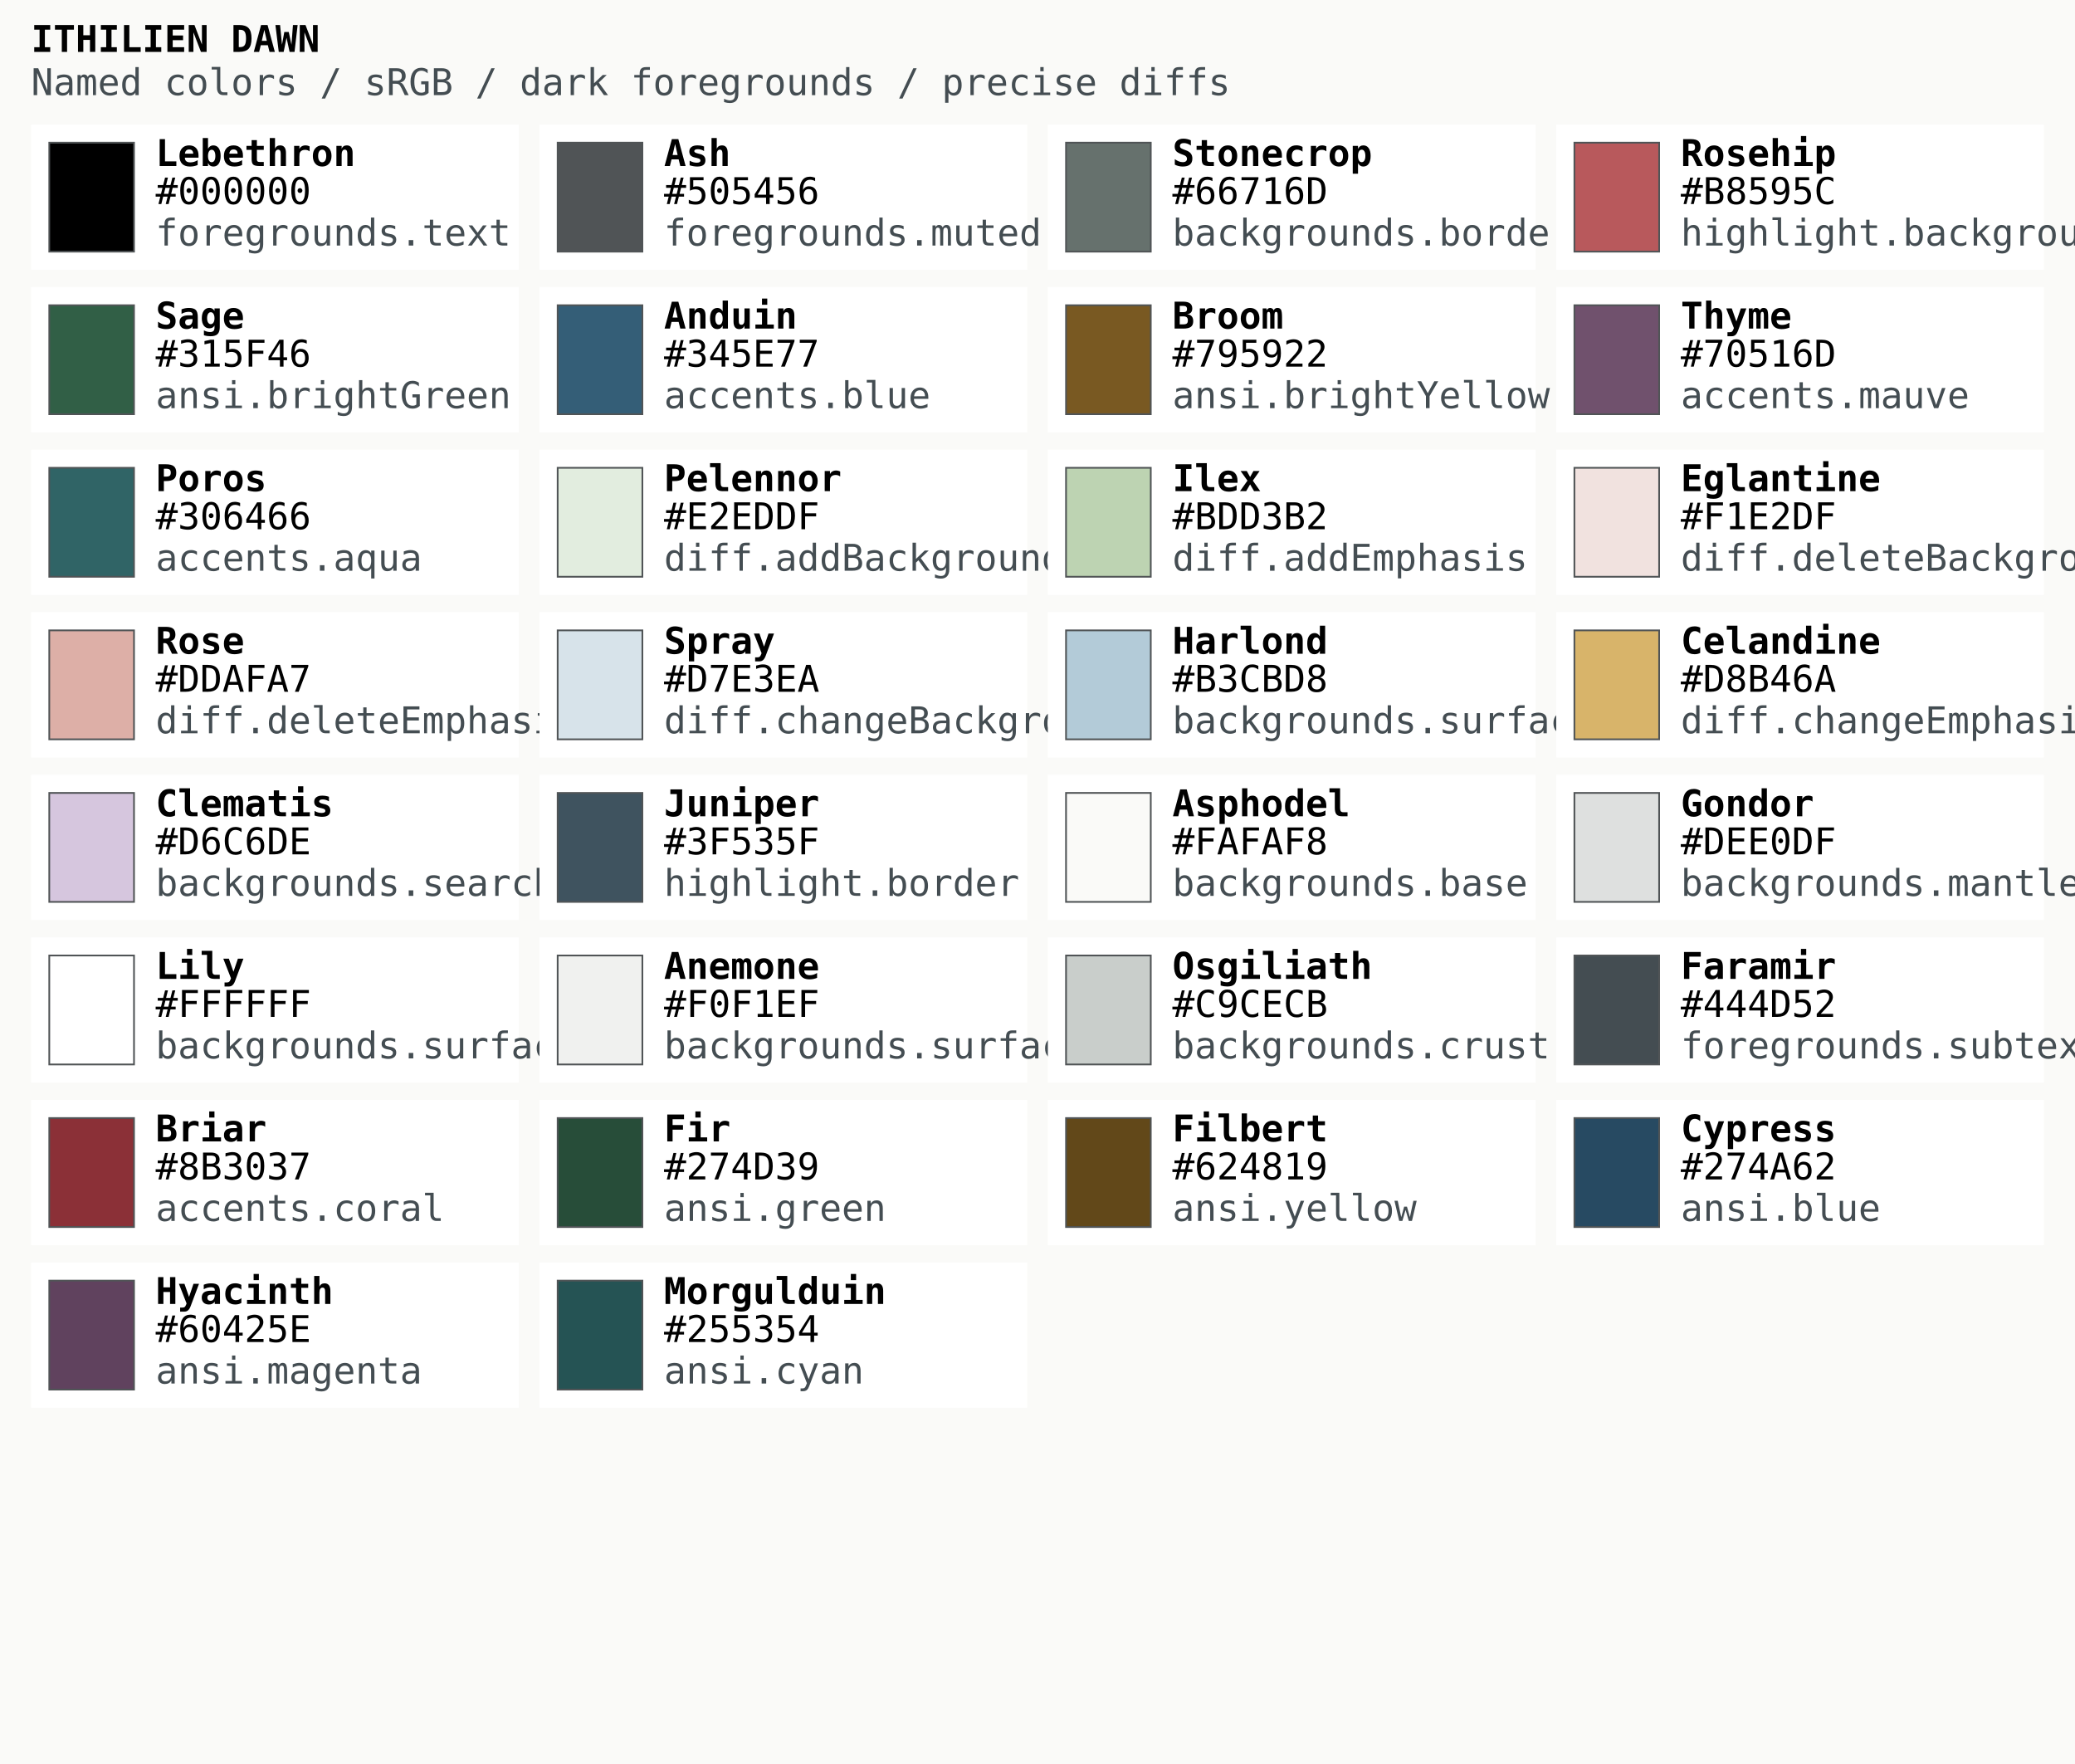
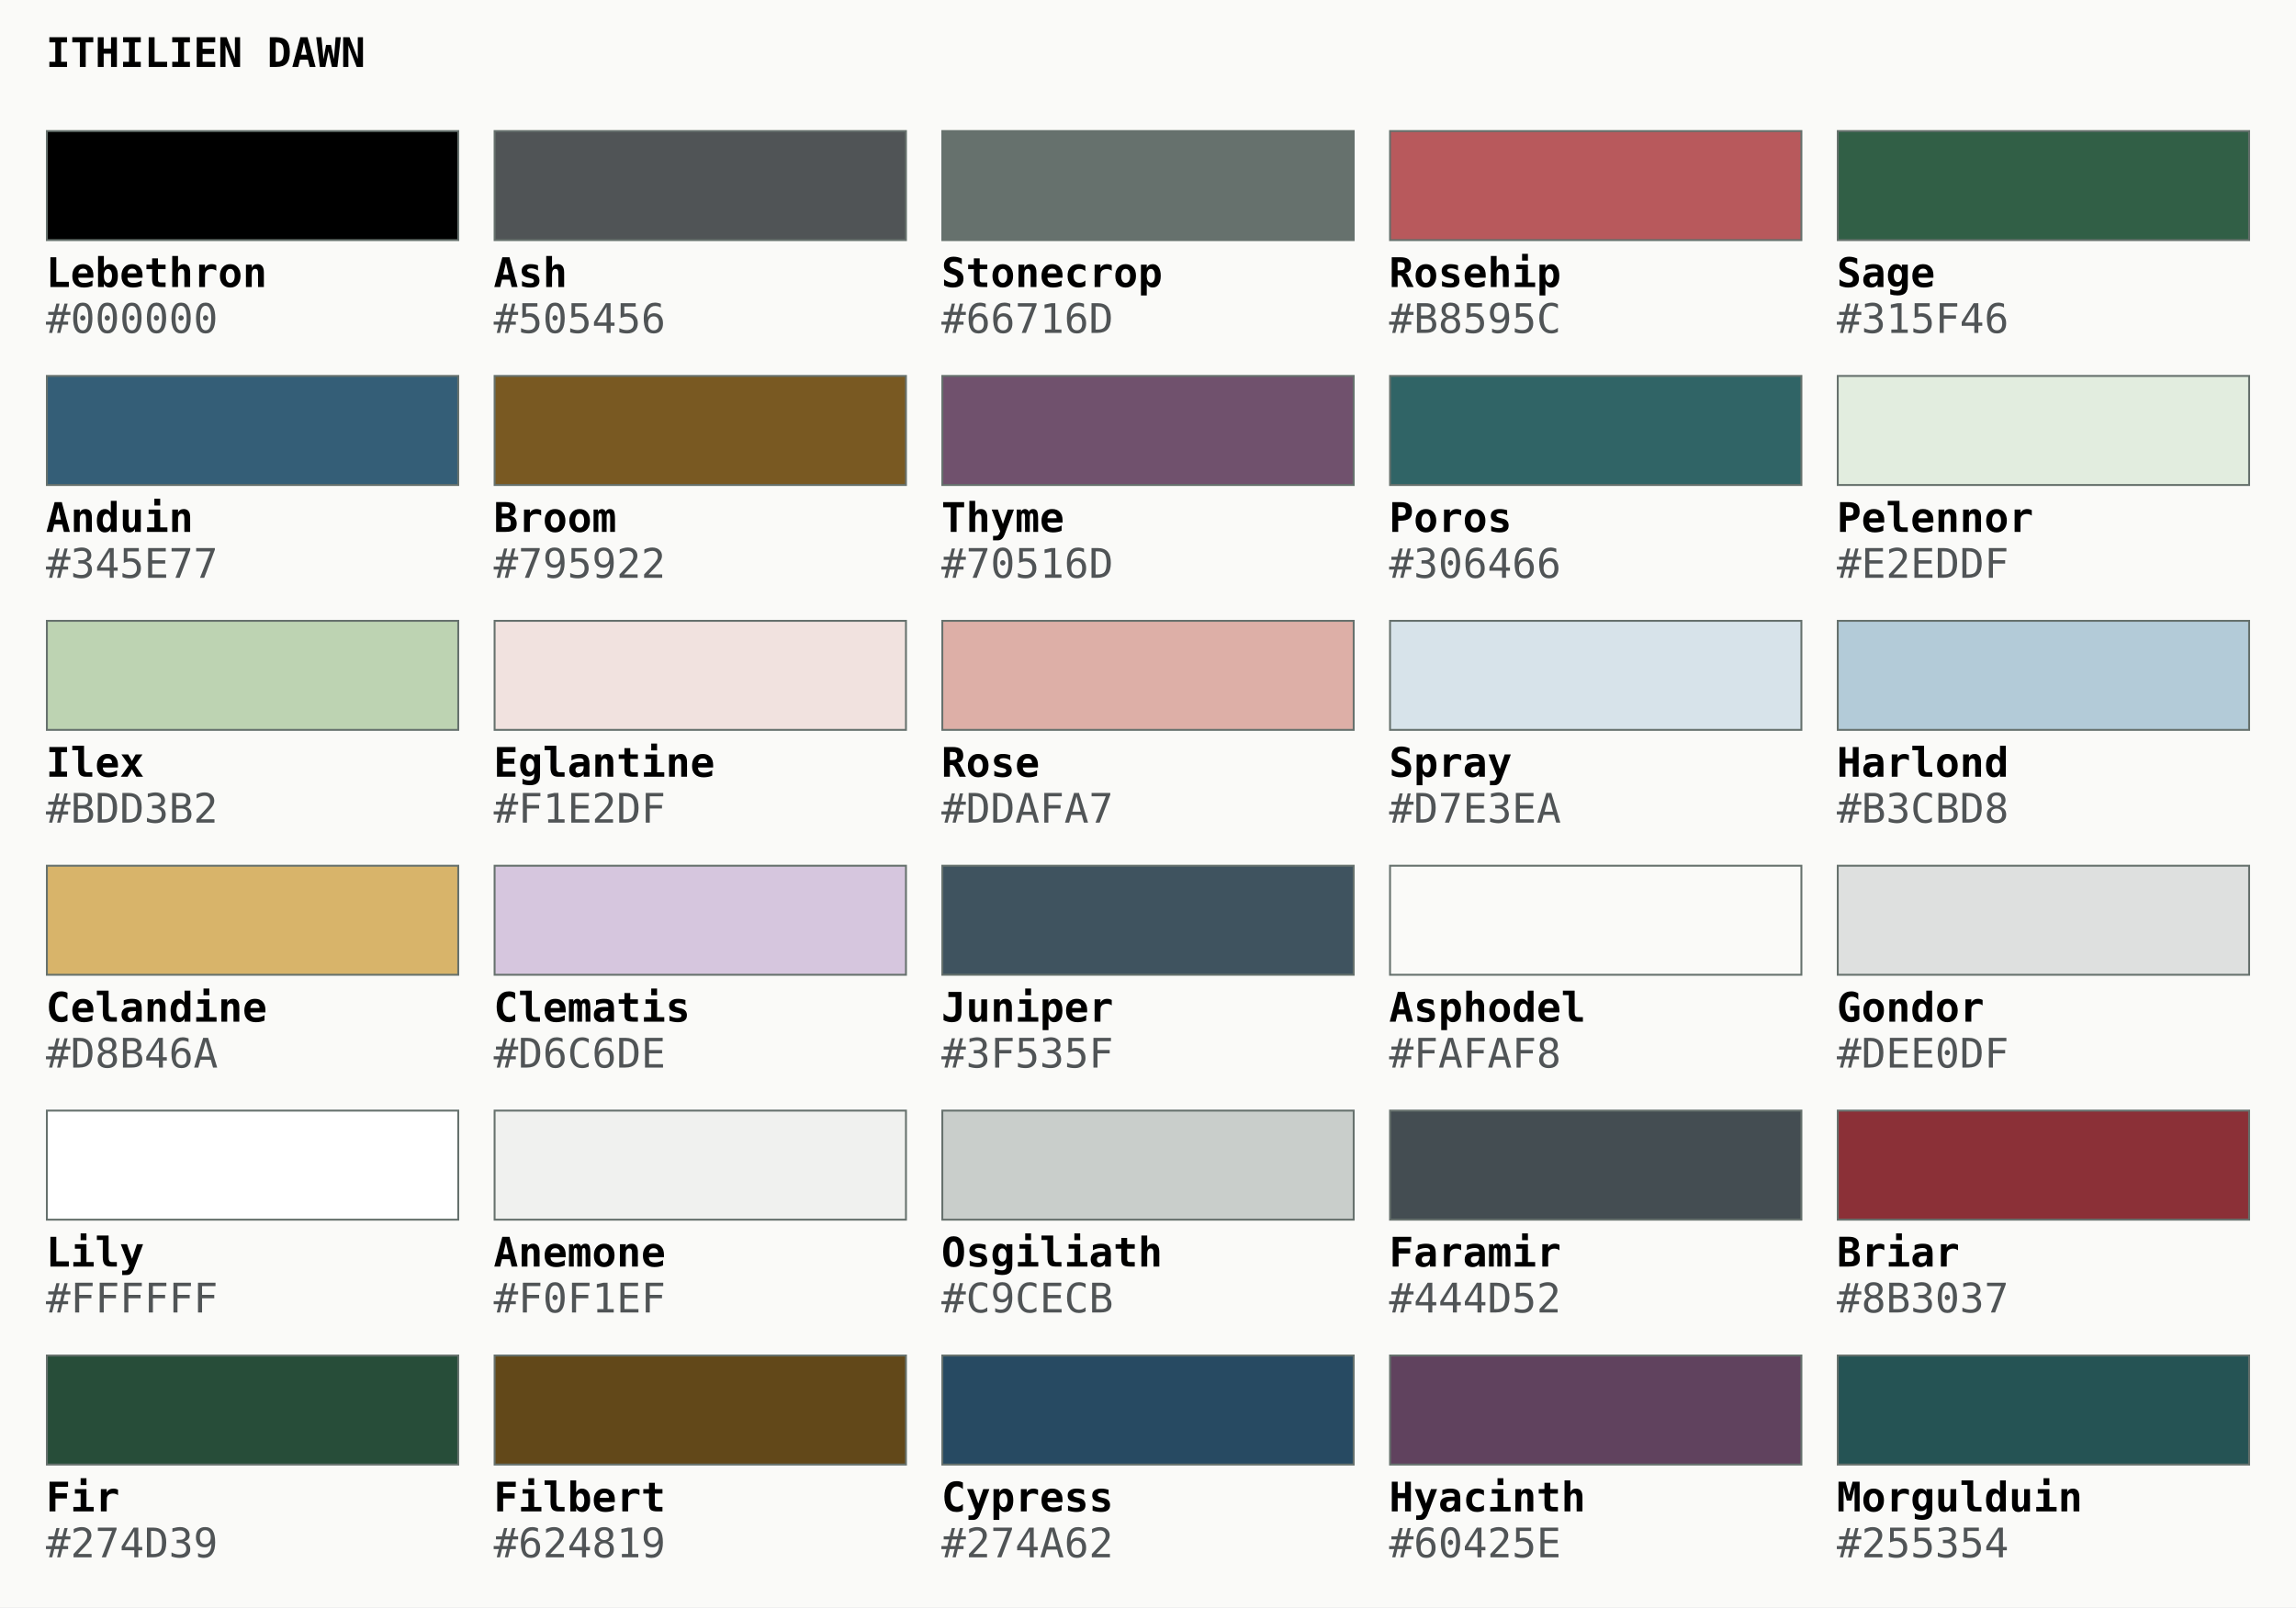
- <svg xmlns="http://www.w3.org/2000/svg" xml:space="preserve" width="1200" height="1020" viewBox="0 0 1200 1020">
+ <svg xmlns="http://www.w3.org/2000/svg" xml:space="preserve" width="1200" height="840" viewBox="0 0 1200 840">
  <style>text{font-family:"Berkeley Mono Medium",monospace;font-size:16pt}</style>
-   <rect x="0" y="0" width="1200" height="1020" fill="#FAFAF8" />
-   <text x="18" y="30" fill="#000000" font-weight="700">ITHILIEN DAWN</text>
-   <text x="18" y="55" fill="#444D52">Named colors / sRGB / dark foregrounds / precise diffs</text>
-   <rect x="18" y="72" width="282" height="84" fill="#FFFFFF" />
-   <rect x="28" y="82" width="50" height="64" fill="#505456" />
-   <rect x="29" y="83" width="48" height="62" fill="#000000" />
-   <text x="90" y="96" fill="#000000" font-weight="700">Lebethron</text>
-   <text x="90" y="118" fill="#000000">#000000</text>
-   <text x="90" y="142" fill="#444D52">foregrounds.text</text>
-   <rect x="312" y="72" width="282" height="84" fill="#FFFFFF" />
-   <rect x="322" y="82" width="50" height="64" fill="#505456" />
-   <rect x="323" y="83" width="48" height="62" fill="#505456" />
-   <text x="384" y="96" fill="#000000" font-weight="700">Ash</text>
-   <text x="384" y="118" fill="#000000">#505456</text>
-   <text x="384" y="142" fill="#444D52">foregrounds.muted</text>
-   <rect x="606" y="72" width="282" height="84" fill="#FFFFFF" />
-   <rect x="616" y="82" width="50" height="64" fill="#505456" />
-   <rect x="617" y="83" width="48" height="62" fill="#66716D" />
-   <text x="678" y="96" fill="#000000" font-weight="700">Stonecrop</text>
-   <text x="678" y="118" fill="#000000">#66716D</text>
-   <text x="678" y="142" fill="#444D52">backgrounds.border</text>
-   <rect x="900" y="72" width="282" height="84" fill="#FFFFFF" />
-   <rect x="910" y="82" width="50" height="64" fill="#505456" />
-   <rect x="911" y="83" width="48" height="62" fill="#B8595C" />
-   <text x="972" y="96" fill="#000000" font-weight="700">Rosehip</text>
-   <text x="972" y="118" fill="#000000">#B8595C</text>
-   <text x="972" y="142" fill="#444D52">highlight.background</text>
-   <rect x="18" y="166" width="282" height="84" fill="#FFFFFF" />
-   <rect x="28" y="176" width="50" height="64" fill="#505456" />
-   <rect x="29" y="177" width="48" height="62" fill="#315F46" />
-   <text x="90" y="190" fill="#000000" font-weight="700">Sage</text>
-   <text x="90" y="212" fill="#000000">#315F46</text>
-   <text x="90" y="236" fill="#444D52">ansi.brightGreen</text>
-   <rect x="312" y="166" width="282" height="84" fill="#FFFFFF" />
-   <rect x="322" y="176" width="50" height="64" fill="#505456" />
-   <rect x="323" y="177" width="48" height="62" fill="#345E77" />
-   <text x="384" y="190" fill="#000000" font-weight="700">Anduin</text>
-   <text x="384" y="212" fill="#000000">#345E77</text>
-   <text x="384" y="236" fill="#444D52">accents.blue</text>
-   <rect x="606" y="166" width="282" height="84" fill="#FFFFFF" />
-   <rect x="616" y="176" width="50" height="64" fill="#505456" />
-   <rect x="617" y="177" width="48" height="62" fill="#795922" />
-   <text x="678" y="190" fill="#000000" font-weight="700">Broom</text>
-   <text x="678" y="212" fill="#000000">#795922</text>
-   <text x="678" y="236" fill="#444D52">ansi.brightYellow</text>
-   <rect x="900" y="166" width="282" height="84" fill="#FFFFFF" />
-   <rect x="910" y="176" width="50" height="64" fill="#505456" />
-   <rect x="911" y="177" width="48" height="62" fill="#70516D" />
-   <text x="972" y="190" fill="#000000" font-weight="700">Thyme</text>
-   <text x="972" y="212" fill="#000000">#70516D</text>
-   <text x="972" y="236" fill="#444D52">accents.mauve</text>
-   <rect x="18" y="260" width="282" height="84" fill="#FFFFFF" />
-   <rect x="28" y="270" width="50" height="64" fill="#505456" />
-   <rect x="29" y="271" width="48" height="62" fill="#306466" />
-   <text x="90" y="284" fill="#000000" font-weight="700">Poros</text>
-   <text x="90" y="306" fill="#000000">#306466</text>
-   <text x="90" y="330" fill="#444D52">accents.aqua</text>
-   <rect x="312" y="260" width="282" height="84" fill="#FFFFFF" />
-   <rect x="322" y="270" width="50" height="64" fill="#505456" />
-   <rect x="323" y="271" width="48" height="62" fill="#E2EDDF" />
-   <text x="384" y="284" fill="#000000" font-weight="700">Pelennor</text>
-   <text x="384" y="306" fill="#000000">#E2EDDF</text>
-   <text x="384" y="330" fill="#444D52">diff.addBackground</text>
-   <rect x="606" y="260" width="282" height="84" fill="#FFFFFF" />
-   <rect x="616" y="270" width="50" height="64" fill="#505456" />
-   <rect x="617" y="271" width="48" height="62" fill="#BDD3B2" />
-   <text x="678" y="284" fill="#000000" font-weight="700">Ilex</text>
-   <text x="678" y="306" fill="#000000">#BDD3B2</text>
-   <text x="678" y="330" fill="#444D52">diff.addEmphasis</text>
-   <rect x="900" y="260" width="282" height="84" fill="#FFFFFF" />
-   <rect x="910" y="270" width="50" height="64" fill="#505456" />
-   <rect x="911" y="271" width="48" height="62" fill="#F1E2DF" />
-   <text x="972" y="284" fill="#000000" font-weight="700">Eglantine</text>
-   <text x="972" y="306" fill="#000000">#F1E2DF</text>
-   <text x="972" y="330" fill="#444D52">diff.deleteBackground</text>
-   <rect x="18" y="354" width="282" height="84" fill="#FFFFFF" />
-   <rect x="28" y="364" width="50" height="64" fill="#505456" />
-   <rect x="29" y="365" width="48" height="62" fill="#DDAFA7" />
-   <text x="90" y="378" fill="#000000" font-weight="700">Rose</text>
-   <text x="90" y="400" fill="#000000">#DDAFA7</text>
-   <text x="90" y="424" fill="#444D52">diff.deleteEmphasis</text>
-   <rect x="312" y="354" width="282" height="84" fill="#FFFFFF" />
-   <rect x="322" y="364" width="50" height="64" fill="#505456" />
-   <rect x="323" y="365" width="48" height="62" fill="#D7E3EA" />
-   <text x="384" y="378" fill="#000000" font-weight="700">Spray</text>
-   <text x="384" y="400" fill="#000000">#D7E3EA</text>
-   <text x="384" y="424" fill="#444D52">diff.changeBackground</text>
-   <rect x="606" y="354" width="282" height="84" fill="#FFFFFF" />
-   <rect x="616" y="364" width="50" height="64" fill="#505456" />
-   <rect x="617" y="365" width="48" height="62" fill="#B3CBD8" />
-   <text x="678" y="378" fill="#000000" font-weight="700">Harlond</text>
-   <text x="678" y="400" fill="#000000">#B3CBD8</text>
-   <text x="678" y="424" fill="#444D52">backgrounds.surface2</text>
-   <rect x="900" y="354" width="282" height="84" fill="#FFFFFF" />
-   <rect x="910" y="364" width="50" height="64" fill="#505456" />
-   <rect x="911" y="365" width="48" height="62" fill="#D8B46A" />
-   <text x="972" y="378" fill="#000000" font-weight="700">Celandine</text>
-   <text x="972" y="400" fill="#000000">#D8B46A</text>
-   <text x="972" y="424" fill="#444D52">diff.changeEmphasis</text>
-   <rect x="18" y="448" width="282" height="84" fill="#FFFFFF" />
-   <rect x="28" y="458" width="50" height="64" fill="#505456" />
-   <rect x="29" y="459" width="48" height="62" fill="#D6C6DE" />
-   <text x="90" y="472" fill="#000000" font-weight="700">Clematis</text>
-   <text x="90" y="494" fill="#000000">#D6C6DE</text>
-   <text x="90" y="518" fill="#444D52">backgrounds.search</text>
-   <rect x="312" y="448" width="282" height="84" fill="#FFFFFF" />
-   <rect x="322" y="458" width="50" height="64" fill="#505456" />
-   <rect x="323" y="459" width="48" height="62" fill="#3F535F" />
-   <text x="384" y="472" fill="#000000" font-weight="700">Juniper</text>
-   <text x="384" y="494" fill="#000000">#3F535F</text>
-   <text x="384" y="518" fill="#444D52">highlight.border</text>
-   <rect x="606" y="448" width="282" height="84" fill="#FFFFFF" />
-   <rect x="616" y="458" width="50" height="64" fill="#505456" />
-   <rect x="617" y="459" width="48" height="62" fill="#FAFAF8" />
-   <text x="678" y="472" fill="#000000" font-weight="700">Asphodel</text>
-   <text x="678" y="494" fill="#000000">#FAFAF8</text>
-   <text x="678" y="518" fill="#444D52">backgrounds.base</text>
-   <rect x="900" y="448" width="282" height="84" fill="#FFFFFF" />
-   <rect x="910" y="458" width="50" height="64" fill="#505456" />
-   <rect x="911" y="459" width="48" height="62" fill="#DEE0DF" />
-   <text x="972" y="472" fill="#000000" font-weight="700">Gondor</text>
-   <text x="972" y="494" fill="#000000">#DEE0DF</text>
-   <text x="972" y="518" fill="#444D52">backgrounds.mantle</text>
-   <rect x="18" y="542" width="282" height="84" fill="#FFFFFF" />
-   <rect x="28" y="552" width="50" height="64" fill="#505456" />
-   <rect x="29" y="553" width="48" height="62" fill="#FFFFFF" />
-   <text x="90" y="566" fill="#000000" font-weight="700">Lily</text>
-   <text x="90" y="588" fill="#000000">#FFFFFF</text>
-   <text x="90" y="612" fill="#444D52">backgrounds.surface0</text>
-   <rect x="312" y="542" width="282" height="84" fill="#FFFFFF" />
-   <rect x="322" y="552" width="50" height="64" fill="#505456" />
-   <rect x="323" y="553" width="48" height="62" fill="#F0F1EF" />
-   <text x="384" y="566" fill="#000000" font-weight="700">Anemone</text>
-   <text x="384" y="588" fill="#000000">#F0F1EF</text>
-   <text x="384" y="612" fill="#444D52">backgrounds.surface1</text>
-   <rect x="606" y="542" width="282" height="84" fill="#FFFFFF" />
-   <rect x="616" y="552" width="50" height="64" fill="#505456" />
-   <rect x="617" y="553" width="48" height="62" fill="#C9CECB" />
-   <text x="678" y="566" fill="#000000" font-weight="700">Osgiliath</text>
-   <text x="678" y="588" fill="#000000">#C9CECB</text>
-   <text x="678" y="612" fill="#444D52">backgrounds.crust</text>
-   <rect x="900" y="542" width="282" height="84" fill="#FFFFFF" />
-   <rect x="910" y="552" width="50" height="64" fill="#505456" />
-   <rect x="911" y="553" width="48" height="62" fill="#444D52" />
-   <text x="972" y="566" fill="#000000" font-weight="700">Faramir</text>
-   <text x="972" y="588" fill="#000000">#444D52</text>
-   <text x="972" y="612" fill="#444D52">foregrounds.subtext</text>
-   <rect x="18" y="636" width="282" height="84" fill="#FFFFFF" />
-   <rect x="28" y="646" width="50" height="64" fill="#505456" />
-   <rect x="29" y="647" width="48" height="62" fill="#8B3037" />
-   <text x="90" y="660" fill="#000000" font-weight="700">Briar</text>
-   <text x="90" y="682" fill="#000000">#8B3037</text>
-   <text x="90" y="706" fill="#444D52">accents.coral</text>
-   <rect x="312" y="636" width="282" height="84" fill="#FFFFFF" />
-   <rect x="322" y="646" width="50" height="64" fill="#505456" />
-   <rect x="323" y="647" width="48" height="62" fill="#274D39" />
-   <text x="384" y="660" fill="#000000" font-weight="700">Fir</text>
-   <text x="384" y="682" fill="#000000">#274D39</text>
-   <text x="384" y="706" fill="#444D52">ansi.green</text>
-   <rect x="606" y="636" width="282" height="84" fill="#FFFFFF" />
-   <rect x="616" y="646" width="50" height="64" fill="#505456" />
-   <rect x="617" y="647" width="48" height="62" fill="#624819" />
-   <text x="678" y="660" fill="#000000" font-weight="700">Filbert</text>
-   <text x="678" y="682" fill="#000000">#624819</text>
-   <text x="678" y="706" fill="#444D52">ansi.yellow</text>
-   <rect x="900" y="636" width="282" height="84" fill="#FFFFFF" />
-   <rect x="910" y="646" width="50" height="64" fill="#505456" />
-   <rect x="911" y="647" width="48" height="62" fill="#274A62" />
-   <text x="972" y="660" fill="#000000" font-weight="700">Cypress</text>
-   <text x="972" y="682" fill="#000000">#274A62</text>
-   <text x="972" y="706" fill="#444D52">ansi.blue</text>
-   <rect x="18" y="730" width="282" height="84" fill="#FFFFFF" />
-   <rect x="28" y="740" width="50" height="64" fill="#505456" />
-   <rect x="29" y="741" width="48" height="62" fill="#60425E" />
-   <text x="90" y="754" fill="#000000" font-weight="700">Hyacinth</text>
-   <text x="90" y="776" fill="#000000">#60425E</text>
-   <text x="90" y="800" fill="#444D52">ansi.magenta</text>
-   <rect x="312" y="730" width="282" height="84" fill="#FFFFFF" />
-   <rect x="322" y="740" width="50" height="64" fill="#505456" />
-   <rect x="323" y="741" width="48" height="62" fill="#255354" />
-   <text x="384" y="754" fill="#000000" font-weight="700">Morgulduin</text>
-   <text x="384" y="776" fill="#000000">#255354</text>
-   <text x="384" y="800" fill="#444D52">ansi.cyan</text>
+   <rect x="0" y="0" width="1200" height="840" fill="#FAFAF8" />
+   <text x="24" y="35" fill="#000000" font-weight="700">ITHILIEN DAWN</text>
+   <rect x="24" y="68" width="216" height="58" fill="#66716D" />
+   <rect x="25" y="69" width="214" height="56" fill="#000000" />
+   <text x="24" y="150" fill="#000000" font-weight="700">Lebethron</text>
+   <text x="24" y="174" fill="#505456">#000000</text>
+   <rect x="258" y="68" width="216" height="58" fill="#66716D" />
+   <rect x="259" y="69" width="214" height="56" fill="#505456" />
+   <text x="258" y="150" fill="#000000" font-weight="700">Ash</text>
+   <text x="258" y="174" fill="#505456">#505456</text>
+   <rect x="492" y="68" width="216" height="58" fill="#66716D" />
+   <rect x="493" y="69" width="214" height="56" fill="#66716D" />
+   <text x="492" y="150" fill="#000000" font-weight="700">Stonecrop</text>
+   <text x="492" y="174" fill="#505456">#66716D</text>
+   <rect x="726" y="68" width="216" height="58" fill="#66716D" />
+   <rect x="727" y="69" width="214" height="56" fill="#B8595C" />
+   <text x="726" y="150" fill="#000000" font-weight="700">Rosehip</text>
+   <text x="726" y="174" fill="#505456">#B8595C</text>
+   <rect x="960" y="68" width="216" height="58" fill="#66716D" />
+   <rect x="961" y="69" width="214" height="56" fill="#315F46" />
+   <text x="960" y="150" fill="#000000" font-weight="700">Sage</text>
+   <text x="960" y="174" fill="#505456">#315F46</text>
+   <rect x="24" y="196" width="216" height="58" fill="#66716D" />
+   <rect x="25" y="197" width="214" height="56" fill="#345E77" />
+   <text x="24" y="278" fill="#000000" font-weight="700">Anduin</text>
+   <text x="24" y="302" fill="#505456">#345E77</text>
+   <rect x="258" y="196" width="216" height="58" fill="#66716D" />
+   <rect x="259" y="197" width="214" height="56" fill="#795922" />
+   <text x="258" y="278" fill="#000000" font-weight="700">Broom</text>
+   <text x="258" y="302" fill="#505456">#795922</text>
+   <rect x="492" y="196" width="216" height="58" fill="#66716D" />
+   <rect x="493" y="197" width="214" height="56" fill="#70516D" />
+   <text x="492" y="278" fill="#000000" font-weight="700">Thyme</text>
+   <text x="492" y="302" fill="#505456">#70516D</text>
+   <rect x="726" y="196" width="216" height="58" fill="#66716D" />
+   <rect x="727" y="197" width="214" height="56" fill="#306466" />
+   <text x="726" y="278" fill="#000000" font-weight="700">Poros</text>
+   <text x="726" y="302" fill="#505456">#306466</text>
+   <rect x="960" y="196" width="216" height="58" fill="#66716D" />
+   <rect x="961" y="197" width="214" height="56" fill="#E2EDDF" />
+   <text x="960" y="278" fill="#000000" font-weight="700">Pelennor</text>
+   <text x="960" y="302" fill="#505456">#E2EDDF</text>
+   <rect x="24" y="324" width="216" height="58" fill="#66716D" />
+   <rect x="25" y="325" width="214" height="56" fill="#BDD3B2" />
+   <text x="24" y="406" fill="#000000" font-weight="700">Ilex</text>
+   <text x="24" y="430" fill="#505456">#BDD3B2</text>
+   <rect x="258" y="324" width="216" height="58" fill="#66716D" />
+   <rect x="259" y="325" width="214" height="56" fill="#F1E2DF" />
+   <text x="258" y="406" fill="#000000" font-weight="700">Eglantine</text>
+   <text x="258" y="430" fill="#505456">#F1E2DF</text>
+   <rect x="492" y="324" width="216" height="58" fill="#66716D" />
+   <rect x="493" y="325" width="214" height="56" fill="#DDAFA7" />
+   <text x="492" y="406" fill="#000000" font-weight="700">Rose</text>
+   <text x="492" y="430" fill="#505456">#DDAFA7</text>
+   <rect x="726" y="324" width="216" height="58" fill="#66716D" />
+   <rect x="727" y="325" width="214" height="56" fill="#D7E3EA" />
+   <text x="726" y="406" fill="#000000" font-weight="700">Spray</text>
+   <text x="726" y="430" fill="#505456">#D7E3EA</text>
+   <rect x="960" y="324" width="216" height="58" fill="#66716D" />
+   <rect x="961" y="325" width="214" height="56" fill="#B3CBD8" />
+   <text x="960" y="406" fill="#000000" font-weight="700">Harlond</text>
+   <text x="960" y="430" fill="#505456">#B3CBD8</text>
+   <rect x="24" y="452" width="216" height="58" fill="#66716D" />
+   <rect x="25" y="453" width="214" height="56" fill="#D8B46A" />
+   <text x="24" y="534" fill="#000000" font-weight="700">Celandine</text>
+   <text x="24" y="558" fill="#505456">#D8B46A</text>
+   <rect x="258" y="452" width="216" height="58" fill="#66716D" />
+   <rect x="259" y="453" width="214" height="56" fill="#D6C6DE" />
+   <text x="258" y="534" fill="#000000" font-weight="700">Clematis</text>
+   <text x="258" y="558" fill="#505456">#D6C6DE</text>
+   <rect x="492" y="452" width="216" height="58" fill="#66716D" />
+   <rect x="493" y="453" width="214" height="56" fill="#3F535F" />
+   <text x="492" y="534" fill="#000000" font-weight="700">Juniper</text>
+   <text x="492" y="558" fill="#505456">#3F535F</text>
+   <rect x="726" y="452" width="216" height="58" fill="#66716D" />
+   <rect x="727" y="453" width="214" height="56" fill="#FAFAF8" />
+   <text x="726" y="534" fill="#000000" font-weight="700">Asphodel</text>
+   <text x="726" y="558" fill="#505456">#FAFAF8</text>
+   <rect x="960" y="452" width="216" height="58" fill="#66716D" />
+   <rect x="961" y="453" width="214" height="56" fill="#DEE0DF" />
+   <text x="960" y="534" fill="#000000" font-weight="700">Gondor</text>
+   <text x="960" y="558" fill="#505456">#DEE0DF</text>
+   <rect x="24" y="580" width="216" height="58" fill="#66716D" />
+   <rect x="25" y="581" width="214" height="56" fill="#FFFFFF" />
+   <text x="24" y="662" fill="#000000" font-weight="700">Lily</text>
+   <text x="24" y="686" fill="#505456">#FFFFFF</text>
+   <rect x="258" y="580" width="216" height="58" fill="#66716D" />
+   <rect x="259" y="581" width="214" height="56" fill="#F0F1EF" />
+   <text x="258" y="662" fill="#000000" font-weight="700">Anemone</text>
+   <text x="258" y="686" fill="#505456">#F0F1EF</text>
+   <rect x="492" y="580" width="216" height="58" fill="#66716D" />
+   <rect x="493" y="581" width="214" height="56" fill="#C9CECB" />
+   <text x="492" y="662" fill="#000000" font-weight="700">Osgiliath</text>
+   <text x="492" y="686" fill="#505456">#C9CECB</text>
+   <rect x="726" y="580" width="216" height="58" fill="#66716D" />
+   <rect x="727" y="581" width="214" height="56" fill="#444D52" />
+   <text x="726" y="662" fill="#000000" font-weight="700">Faramir</text>
+   <text x="726" y="686" fill="#505456">#444D52</text>
+   <rect x="960" y="580" width="216" height="58" fill="#66716D" />
+   <rect x="961" y="581" width="214" height="56" fill="#8B3037" />
+   <text x="960" y="662" fill="#000000" font-weight="700">Briar</text>
+   <text x="960" y="686" fill="#505456">#8B3037</text>
+   <rect x="24" y="708" width="216" height="58" fill="#66716D" />
+   <rect x="25" y="709" width="214" height="56" fill="#274D39" />
+   <text x="24" y="790" fill="#000000" font-weight="700">Fir</text>
+   <text x="24" y="814" fill="#505456">#274D39</text>
+   <rect x="258" y="708" width="216" height="58" fill="#66716D" />
+   <rect x="259" y="709" width="214" height="56" fill="#624819" />
+   <text x="258" y="790" fill="#000000" font-weight="700">Filbert</text>
+   <text x="258" y="814" fill="#505456">#624819</text>
+   <rect x="492" y="708" width="216" height="58" fill="#66716D" />
+   <rect x="493" y="709" width="214" height="56" fill="#274A62" />
+   <text x="492" y="790" fill="#000000" font-weight="700">Cypress</text>
+   <text x="492" y="814" fill="#505456">#274A62</text>
+   <rect x="726" y="708" width="216" height="58" fill="#66716D" />
+   <rect x="727" y="709" width="214" height="56" fill="#60425E" />
+   <text x="726" y="790" fill="#000000" font-weight="700">Hyacinth</text>
+   <text x="726" y="814" fill="#505456">#60425E</text>
+   <rect x="960" y="708" width="216" height="58" fill="#66716D" />
+   <rect x="961" y="709" width="214" height="56" fill="#255354" />
+   <text x="960" y="790" fill="#000000" font-weight="700">Morgulduin</text>
+   <text x="960" y="814" fill="#505456">#255354</text>
</svg>
